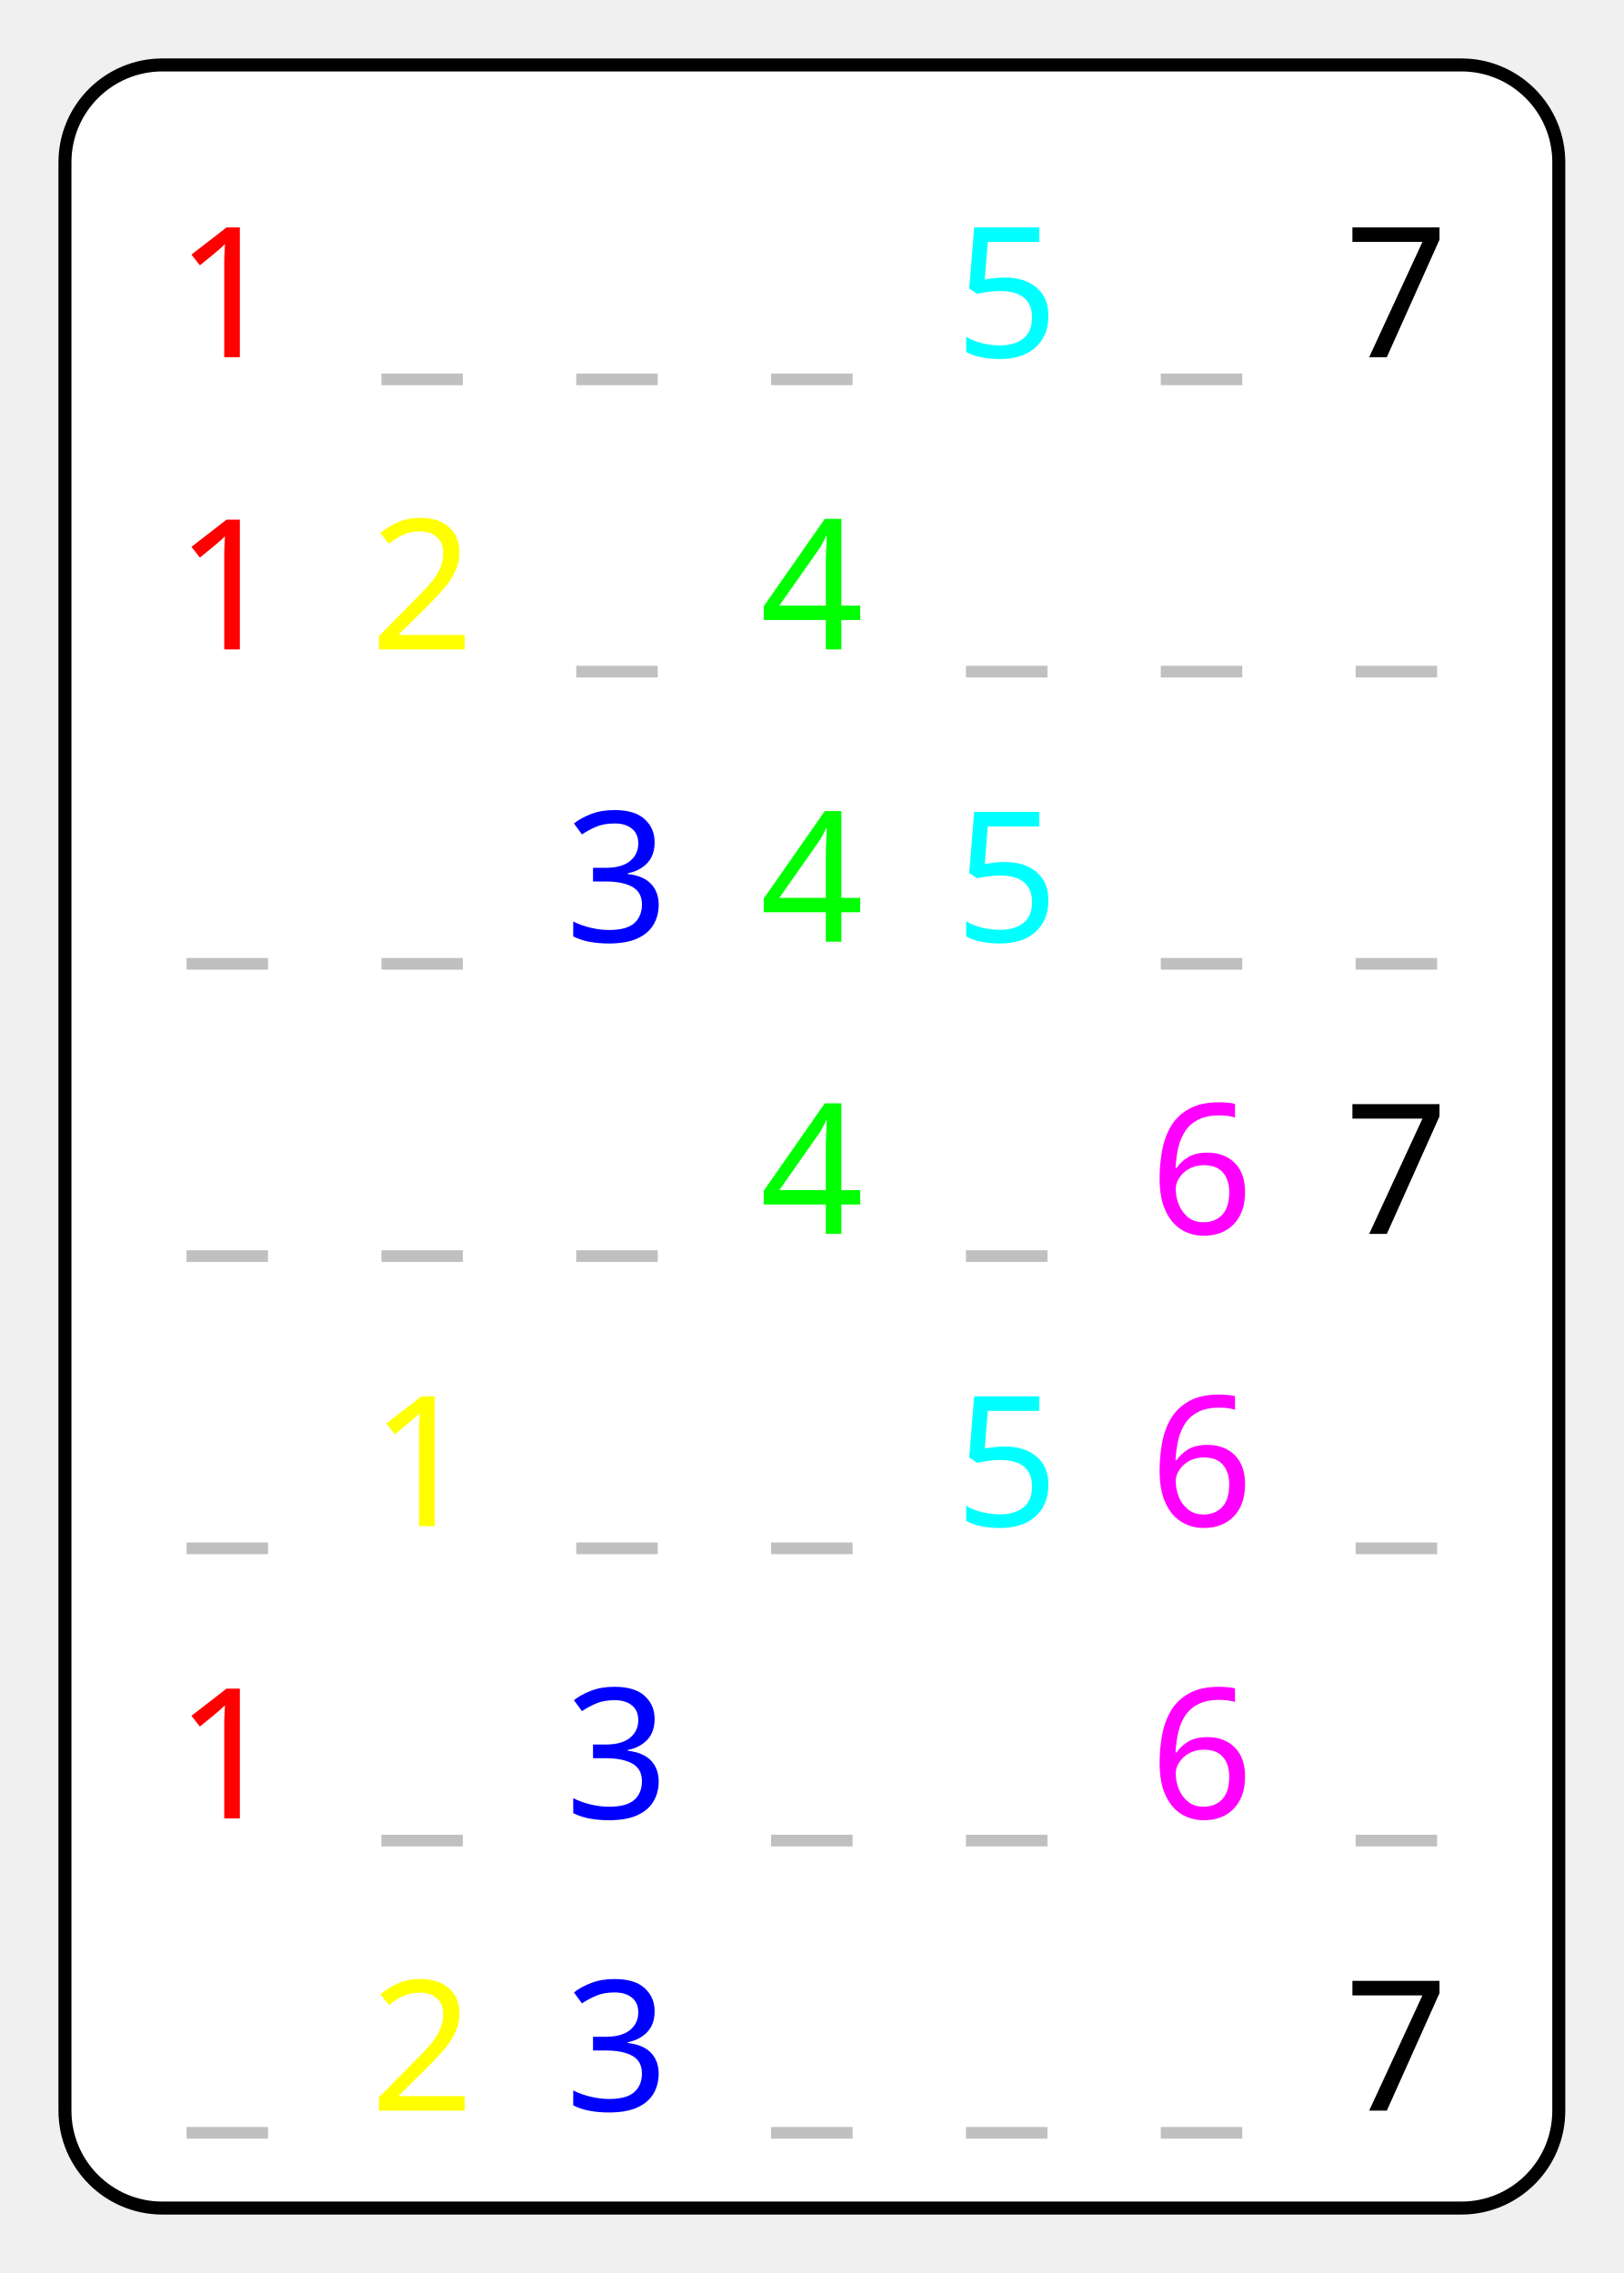
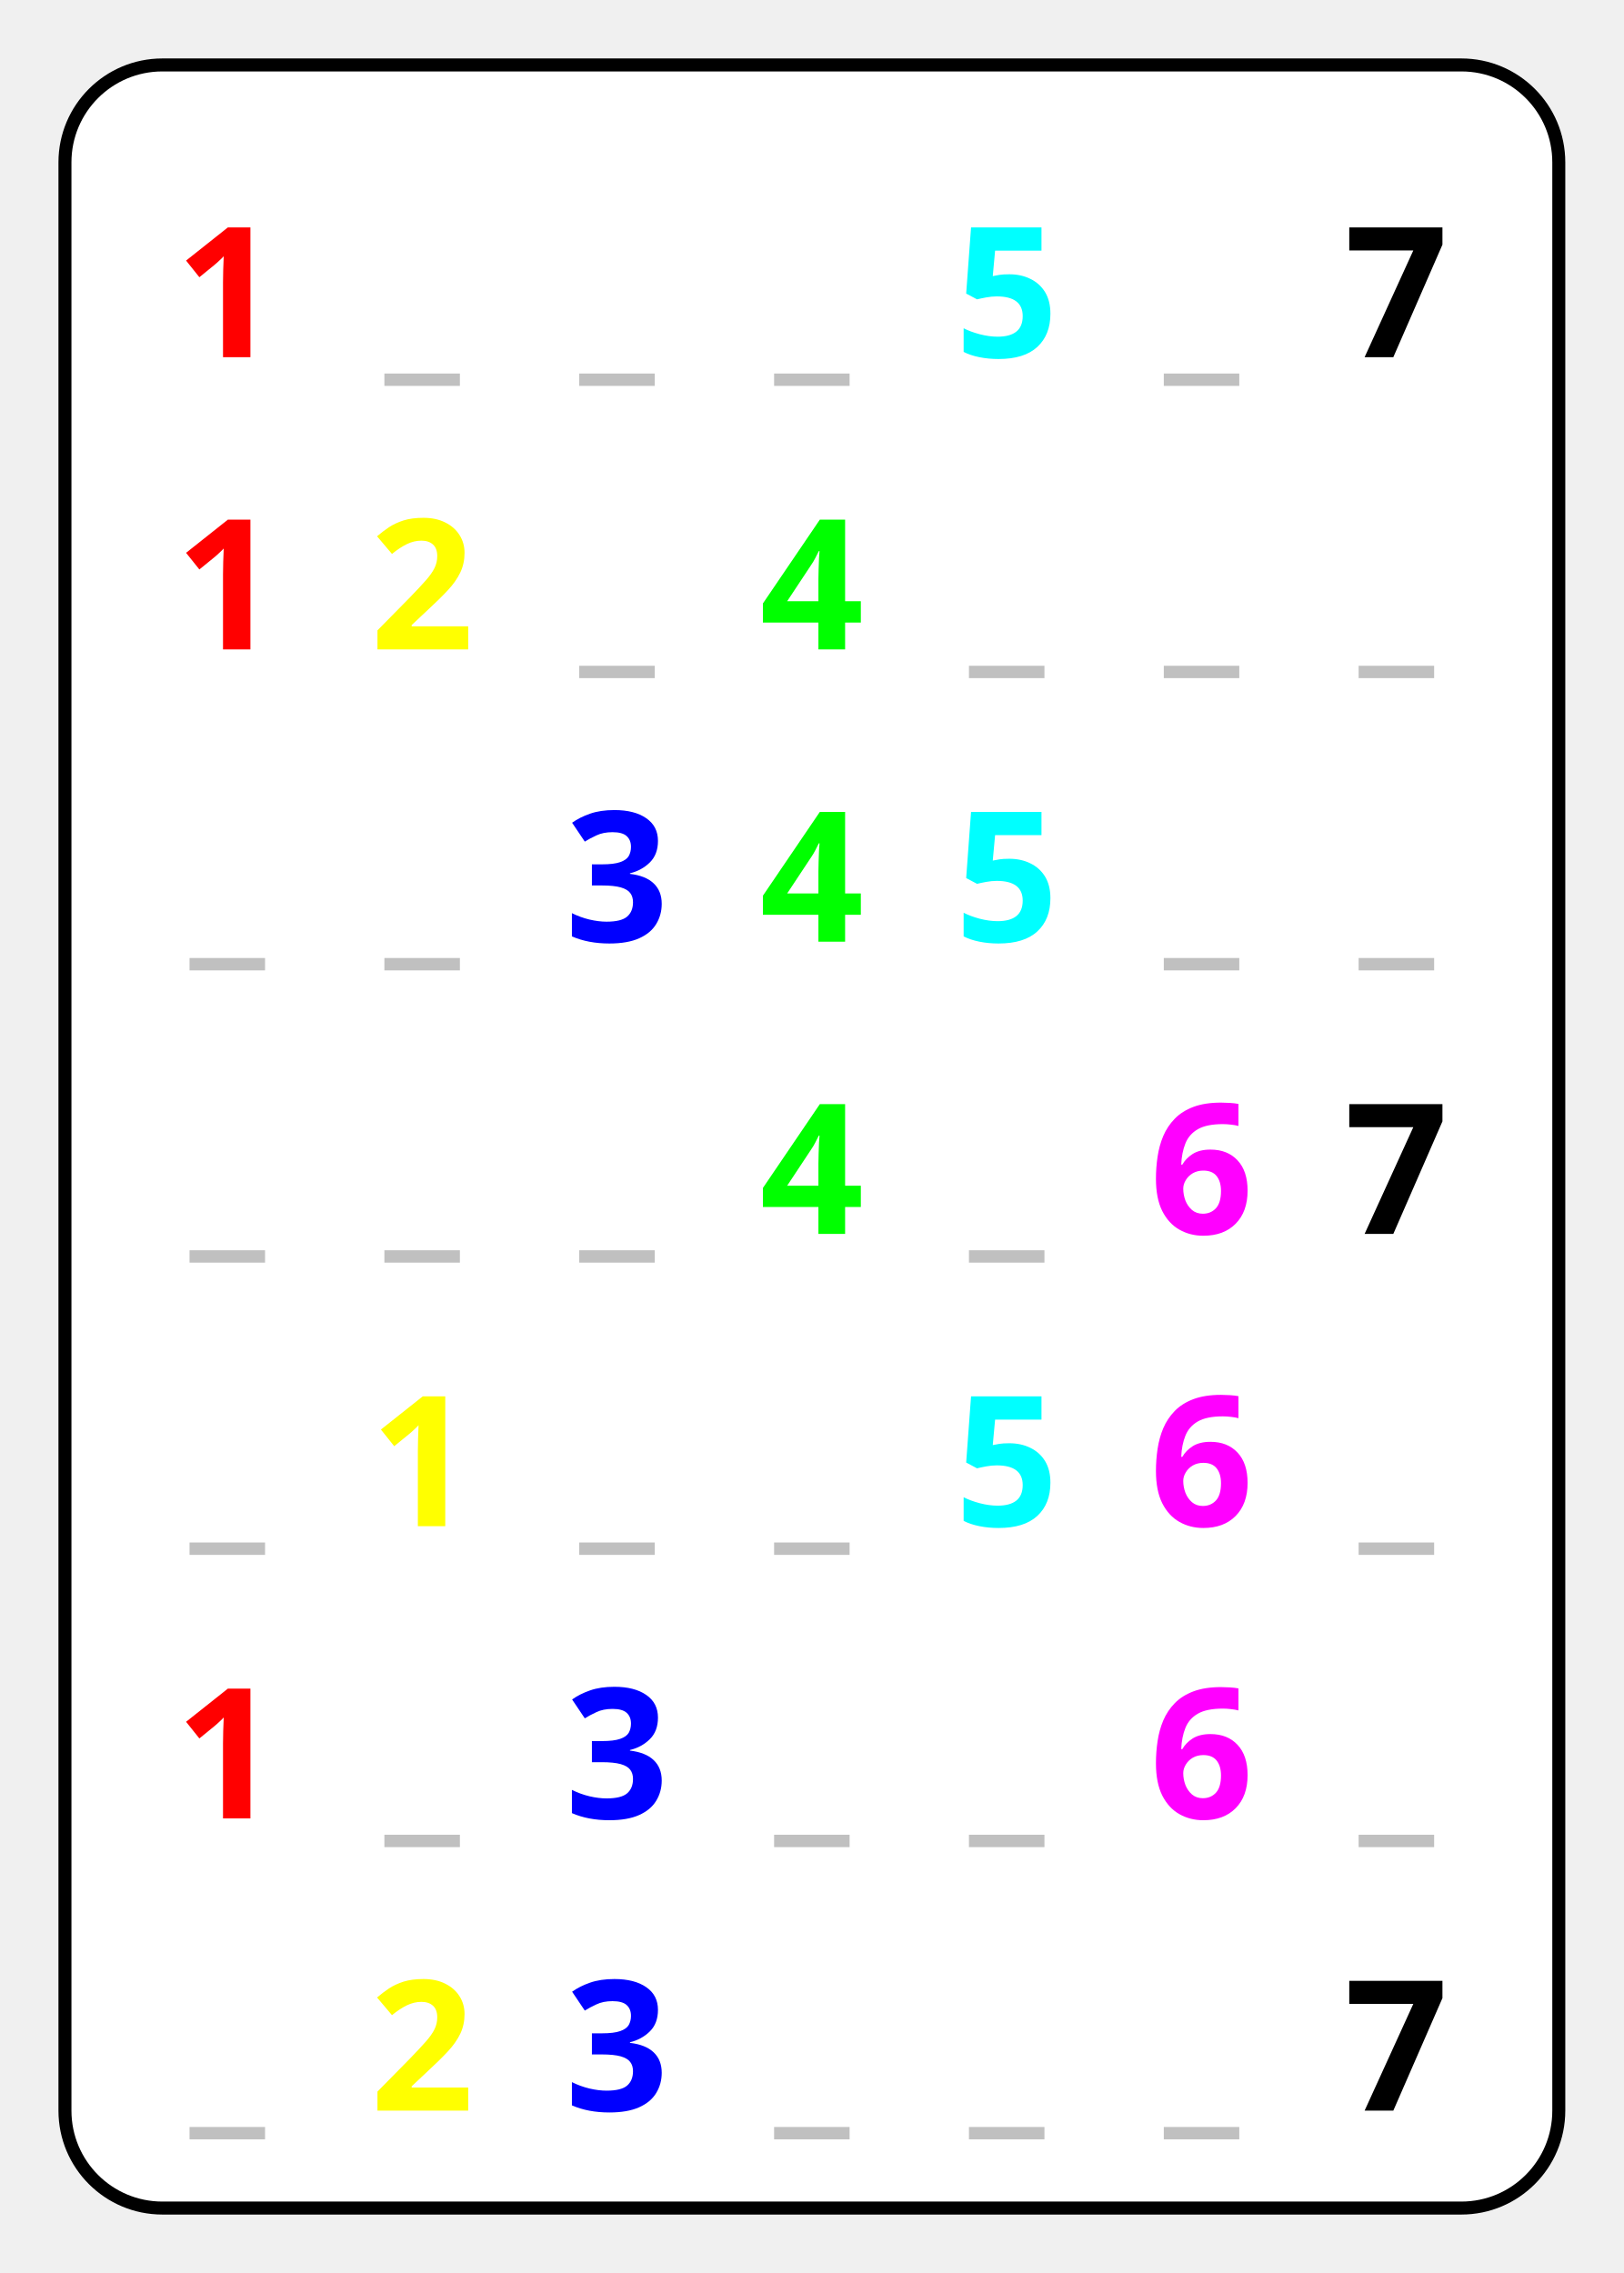
<svg xmlns="http://www.w3.org/2000/svg" width="250" height="350" viewBox="0 0 250 350">
  <rect x="10" y="10" width="230" height="330" rx="15" ry="15" fill="white" stroke="black" stroke-width="2" />
-   <text x="35" y="55" font-family="Fantasy" font-size="28" font-weight="normal" fill="rgb(255,0,0)" text-anchor="middle">1</text>
-   <text x="65" y="55" font-family="Fantasy" font-size="28" font-weight="normal" fill="rgb(192,192,192)" text-anchor="middle">_</text>
-   <text x="95" y="55" font-family="Fantasy" font-size="28" font-weight="normal" fill="rgb(192,192,192)" text-anchor="middle">_</text>
-   <text x="125" y="55" font-family="Fantasy" font-size="28" font-weight="normal" fill="rgb(192,192,192)" text-anchor="middle">_</text>
-   <text x="155" y="55" font-family="Fantasy" font-size="28" font-weight="normal" fill="rgb(0,255,255)" text-anchor="middle">5</text>
-   <text x="185" y="55" font-family="Fantasy" font-size="28" font-weight="normal" fill="rgb(192,192,192)" text-anchor="middle">_</text>
-   <text x="215" y="55" font-family="Fantasy" font-size="28" font-weight="normal" fill="rgb(0,0,0)" text-anchor="middle">7</text>
-   <text x="35" y="100" font-family="Fantasy" font-size="28" font-weight="normal" fill="rgb(255,0,0)" text-anchor="middle">1</text>
-   <text x="65" y="100" font-family="Fantasy" font-size="28" font-weight="normal" fill="rgb(255,255,0)" text-anchor="middle">2</text>
-   <text x="95" y="100" font-family="Fantasy" font-size="28" font-weight="normal" fill="rgb(192,192,192)" text-anchor="middle">_</text>
-   <text x="125" y="100" font-family="Fantasy" font-size="28" font-weight="normal" fill="rgb(0,255,0)" text-anchor="middle">4</text>
-   <text x="155" y="100" font-family="Fantasy" font-size="28" font-weight="normal" fill="rgb(192,192,192)" text-anchor="middle">_</text>
-   <text x="185" y="100" font-family="Fantasy" font-size="28" font-weight="normal" fill="rgb(192,192,192)" text-anchor="middle">_</text>
-   <text x="215" y="100" font-family="Fantasy" font-size="28" font-weight="normal" fill="rgb(192,192,192)" text-anchor="middle">_</text>
-   <text x="35" y="145" font-family="Fantasy" font-size="28" font-weight="normal" fill="rgb(192,192,192)" text-anchor="middle">_</text>
-   <text x="65" y="145" font-family="Fantasy" font-size="28" font-weight="normal" fill="rgb(192,192,192)" text-anchor="middle">_</text>
-   <text x="95" y="145" font-family="Fantasy" font-size="28" font-weight="normal" fill="rgb(0,0,255)" text-anchor="middle">3</text>
-   <text x="125" y="145" font-family="Fantasy" font-size="28" font-weight="normal" fill="rgb(0,255,0)" text-anchor="middle">4</text>
-   <text x="155" y="145" font-family="Fantasy" font-size="28" font-weight="normal" fill="rgb(0,255,255)" text-anchor="middle">5</text>
-   <text x="185" y="145" font-family="Fantasy" font-size="28" font-weight="normal" fill="rgb(192,192,192)" text-anchor="middle">_</text>
-   <text x="215" y="145" font-family="Fantasy" font-size="28" font-weight="normal" fill="rgb(192,192,192)" text-anchor="middle">_</text>
-   <text x="35" y="190" font-family="Fantasy" font-size="28" font-weight="normal" fill="rgb(192,192,192)" text-anchor="middle">_</text>
-   <text x="65" y="190" font-family="Fantasy" font-size="28" font-weight="normal" fill="rgb(192,192,192)" text-anchor="middle">_</text>
-   <text x="95" y="190" font-family="Fantasy" font-size="28" font-weight="normal" fill="rgb(192,192,192)" text-anchor="middle">_</text>
-   <text x="125" y="190" font-family="Fantasy" font-size="28" font-weight="normal" fill="rgb(0,255,0)" text-anchor="middle">4</text>
-   <text x="155" y="190" font-family="Fantasy" font-size="28" font-weight="normal" fill="rgb(192,192,192)" text-anchor="middle">_</text>
-   <text x="185" y="190" font-family="Fantasy" font-size="28" font-weight="normal" fill="rgb(255,0,255)" text-anchor="middle">6</text>
-   <text x="215" y="190" font-family="Fantasy" font-size="28" font-weight="normal" fill="rgb(0,0,0)" text-anchor="middle">7</text>
-   <text x="35" y="235" font-family="Fantasy" font-size="28" font-weight="normal" fill="rgb(192,192,192)" text-anchor="middle">_</text>
-   <text x="65" y="235" font-family="Fantasy" font-size="28" font-weight="normal" fill="rgb(255,255,0)" text-anchor="middle">1</text>
-   <text x="95" y="235" font-family="Fantasy" font-size="28" font-weight="normal" fill="rgb(192,192,192)" text-anchor="middle">_</text>
-   <text x="125" y="235" font-family="Fantasy" font-size="28" font-weight="normal" fill="rgb(192,192,192)" text-anchor="middle">_</text>
-   <text x="155" y="235" font-family="Fantasy" font-size="28" font-weight="normal" fill="rgb(0,255,255)" text-anchor="middle">5</text>
-   <text x="185" y="235" font-family="Fantasy" font-size="28" font-weight="normal" fill="rgb(255,0,255)" text-anchor="middle">6</text>
-   <text x="215" y="235" font-family="Fantasy" font-size="28" font-weight="normal" fill="rgb(192,192,192)" text-anchor="middle">_</text>
-   <text x="35" y="280" font-family="Fantasy" font-size="28" font-weight="normal" fill="rgb(255,0,0)" text-anchor="middle">1</text>
-   <text x="65" y="280" font-family="Fantasy" font-size="28" font-weight="normal" fill="rgb(192,192,192)" text-anchor="middle">_</text>
-   <text x="95" y="280" font-family="Fantasy" font-size="28" font-weight="normal" fill="rgb(0,0,255)" text-anchor="middle">3</text>
-   <text x="125" y="280" font-family="Fantasy" font-size="28" font-weight="normal" fill="rgb(192,192,192)" text-anchor="middle">_</text>
-   <text x="155" y="280" font-family="Fantasy" font-size="28" font-weight="normal" fill="rgb(192,192,192)" text-anchor="middle">_</text>
-   <text x="185" y="280" font-family="Fantasy" font-size="28" font-weight="normal" fill="rgb(255,0,255)" text-anchor="middle">6</text>
-   <text x="215" y="280" font-family="Fantasy" font-size="28" font-weight="normal" fill="rgb(192,192,192)" text-anchor="middle">_</text>
-   <text x="35" y="325" font-family="Fantasy" font-size="28" font-weight="normal" fill="rgb(192,192,192)" text-anchor="middle">_</text>
-   <text x="65" y="325" font-family="Fantasy" font-size="28" font-weight="normal" fill="rgb(255,255,0)" text-anchor="middle">2</text>
-   <text x="95" y="325" font-family="Fantasy" font-size="28" font-weight="normal" fill="rgb(0,0,255)" text-anchor="middle">3</text>
-   <text x="125" y="325" font-family="Fantasy" font-size="28" font-weight="normal" fill="rgb(192,192,192)" text-anchor="middle">_</text>
-   <text x="155" y="325" font-family="Fantasy" font-size="28" font-weight="normal" fill="rgb(192,192,192)" text-anchor="middle">_</text>
-   <text x="185" y="325" font-family="Fantasy" font-size="28" font-weight="normal" fill="rgb(192,192,192)" text-anchor="middle">_</text>
-   <text x="215" y="325" font-family="Fantasy" font-size="28" font-weight="normal" fill="rgb(0,0,0)" text-anchor="middle">7</text>
+   <text x="35" y="55" font-family="Fantasy" font-size="28" font-weight="bold" fill="rgb(255,0,0)" text-anchor="middle">1</text>
+   <text x="65" y="55" font-family="Fantasy" font-size="28" font-weight="bold" fill="rgb(192,192,192)" text-anchor="middle">_</text>
+   <text x="95" y="55" font-family="Fantasy" font-size="28" font-weight="bold" fill="rgb(192,192,192)" text-anchor="middle">_</text>
+   <text x="125" y="55" font-family="Fantasy" font-size="28" font-weight="bold" fill="rgb(192,192,192)" text-anchor="middle">_</text>
+   <text x="155" y="55" font-family="Fantasy" font-size="28" font-weight="bold" fill="rgb(0,255,255)" text-anchor="middle">5</text>
+   <text x="185" y="55" font-family="Fantasy" font-size="28" font-weight="bold" fill="rgb(192,192,192)" text-anchor="middle">_</text>
+   <text x="215" y="55" font-family="Fantasy" font-size="28" font-weight="bold" fill="rgb(0,0,0)" text-anchor="middle">7</text>
+   <text x="35" y="100" font-family="Fantasy" font-size="28" font-weight="bold" fill="rgb(255,0,0)" text-anchor="middle">1</text>
+   <text x="65" y="100" font-family="Fantasy" font-size="28" font-weight="bold" fill="rgb(255,255,0)" text-anchor="middle">2</text>
+   <text x="95" y="100" font-family="Fantasy" font-size="28" font-weight="bold" fill="rgb(192,192,192)" text-anchor="middle">_</text>
+   <text x="125" y="100" font-family="Fantasy" font-size="28" font-weight="bold" fill="rgb(0,255,0)" text-anchor="middle">4</text>
+   <text x="155" y="100" font-family="Fantasy" font-size="28" font-weight="bold" fill="rgb(192,192,192)" text-anchor="middle">_</text>
+   <text x="185" y="100" font-family="Fantasy" font-size="28" font-weight="bold" fill="rgb(192,192,192)" text-anchor="middle">_</text>
+   <text x="215" y="100" font-family="Fantasy" font-size="28" font-weight="bold" fill="rgb(192,192,192)" text-anchor="middle">_</text>
+   <text x="35" y="145" font-family="Fantasy" font-size="28" font-weight="bold" fill="rgb(192,192,192)" text-anchor="middle">_</text>
+   <text x="65" y="145" font-family="Fantasy" font-size="28" font-weight="bold" fill="rgb(192,192,192)" text-anchor="middle">_</text>
+   <text x="95" y="145" font-family="Fantasy" font-size="28" font-weight="bold" fill="rgb(0,0,255)" text-anchor="middle">3</text>
+   <text x="125" y="145" font-family="Fantasy" font-size="28" font-weight="bold" fill="rgb(0,255,0)" text-anchor="middle">4</text>
+   <text x="155" y="145" font-family="Fantasy" font-size="28" font-weight="bold" fill="rgb(0,255,255)" text-anchor="middle">5</text>
+   <text x="185" y="145" font-family="Fantasy" font-size="28" font-weight="bold" fill="rgb(192,192,192)" text-anchor="middle">_</text>
+   <text x="215" y="145" font-family="Fantasy" font-size="28" font-weight="bold" fill="rgb(192,192,192)" text-anchor="middle">_</text>
+   <text x="35" y="190" font-family="Fantasy" font-size="28" font-weight="bold" fill="rgb(192,192,192)" text-anchor="middle">_</text>
+   <text x="65" y="190" font-family="Fantasy" font-size="28" font-weight="bold" fill="rgb(192,192,192)" text-anchor="middle">_</text>
+   <text x="95" y="190" font-family="Fantasy" font-size="28" font-weight="bold" fill="rgb(192,192,192)" text-anchor="middle">_</text>
+   <text x="125" y="190" font-family="Fantasy" font-size="28" font-weight="bold" fill="rgb(0,255,0)" text-anchor="middle">4</text>
+   <text x="155" y="190" font-family="Fantasy" font-size="28" font-weight="bold" fill="rgb(192,192,192)" text-anchor="middle">_</text>
+   <text x="185" y="190" font-family="Fantasy" font-size="28" font-weight="bold" fill="rgb(255,0,255)" text-anchor="middle">6</text>
+   <text x="215" y="190" font-family="Fantasy" font-size="28" font-weight="bold" fill="rgb(0,0,0)" text-anchor="middle">7</text>
+   <text x="35" y="235" font-family="Fantasy" font-size="28" font-weight="bold" fill="rgb(192,192,192)" text-anchor="middle">_</text>
+   <text x="65" y="235" font-family="Fantasy" font-size="28" font-weight="bold" fill="rgb(255,255,0)" text-anchor="middle">1</text>
+   <text x="95" y="235" font-family="Fantasy" font-size="28" font-weight="bold" fill="rgb(192,192,192)" text-anchor="middle">_</text>
+   <text x="125" y="235" font-family="Fantasy" font-size="28" font-weight="bold" fill="rgb(192,192,192)" text-anchor="middle">_</text>
+   <text x="155" y="235" font-family="Fantasy" font-size="28" font-weight="bold" fill="rgb(0,255,255)" text-anchor="middle">5</text>
+   <text x="185" y="235" font-family="Fantasy" font-size="28" font-weight="bold" fill="rgb(255,0,255)" text-anchor="middle">6</text>
+   <text x="215" y="235" font-family="Fantasy" font-size="28" font-weight="bold" fill="rgb(192,192,192)" text-anchor="middle">_</text>
+   <text x="35" y="280" font-family="Fantasy" font-size="28" font-weight="bold" fill="rgb(255,0,0)" text-anchor="middle">1</text>
+   <text x="65" y="280" font-family="Fantasy" font-size="28" font-weight="bold" fill="rgb(192,192,192)" text-anchor="middle">_</text>
+   <text x="95" y="280" font-family="Fantasy" font-size="28" font-weight="bold" fill="rgb(0,0,255)" text-anchor="middle">3</text>
+   <text x="125" y="280" font-family="Fantasy" font-size="28" font-weight="bold" fill="rgb(192,192,192)" text-anchor="middle">_</text>
+   <text x="155" y="280" font-family="Fantasy" font-size="28" font-weight="bold" fill="rgb(192,192,192)" text-anchor="middle">_</text>
+   <text x="185" y="280" font-family="Fantasy" font-size="28" font-weight="bold" fill="rgb(255,0,255)" text-anchor="middle">6</text>
+   <text x="215" y="280" font-family="Fantasy" font-size="28" font-weight="bold" fill="rgb(192,192,192)" text-anchor="middle">_</text>
+   <text x="35" y="325" font-family="Fantasy" font-size="28" font-weight="bold" fill="rgb(192,192,192)" text-anchor="middle">_</text>
+   <text x="65" y="325" font-family="Fantasy" font-size="28" font-weight="bold" fill="rgb(255,255,0)" text-anchor="middle">2</text>
+   <text x="95" y="325" font-family="Fantasy" font-size="28" font-weight="bold" fill="rgb(0,0,255)" text-anchor="middle">3</text>
+   <text x="125" y="325" font-family="Fantasy" font-size="28" font-weight="bold" fill="rgb(192,192,192)" text-anchor="middle">_</text>
+   <text x="155" y="325" font-family="Fantasy" font-size="28" font-weight="bold" fill="rgb(192,192,192)" text-anchor="middle">_</text>
+   <text x="185" y="325" font-family="Fantasy" font-size="28" font-weight="bold" fill="rgb(192,192,192)" text-anchor="middle">_</text>
+   <text x="215" y="325" font-family="Fantasy" font-size="28" font-weight="bold" fill="rgb(0,0,0)" text-anchor="middle">7</text>
</svg>
